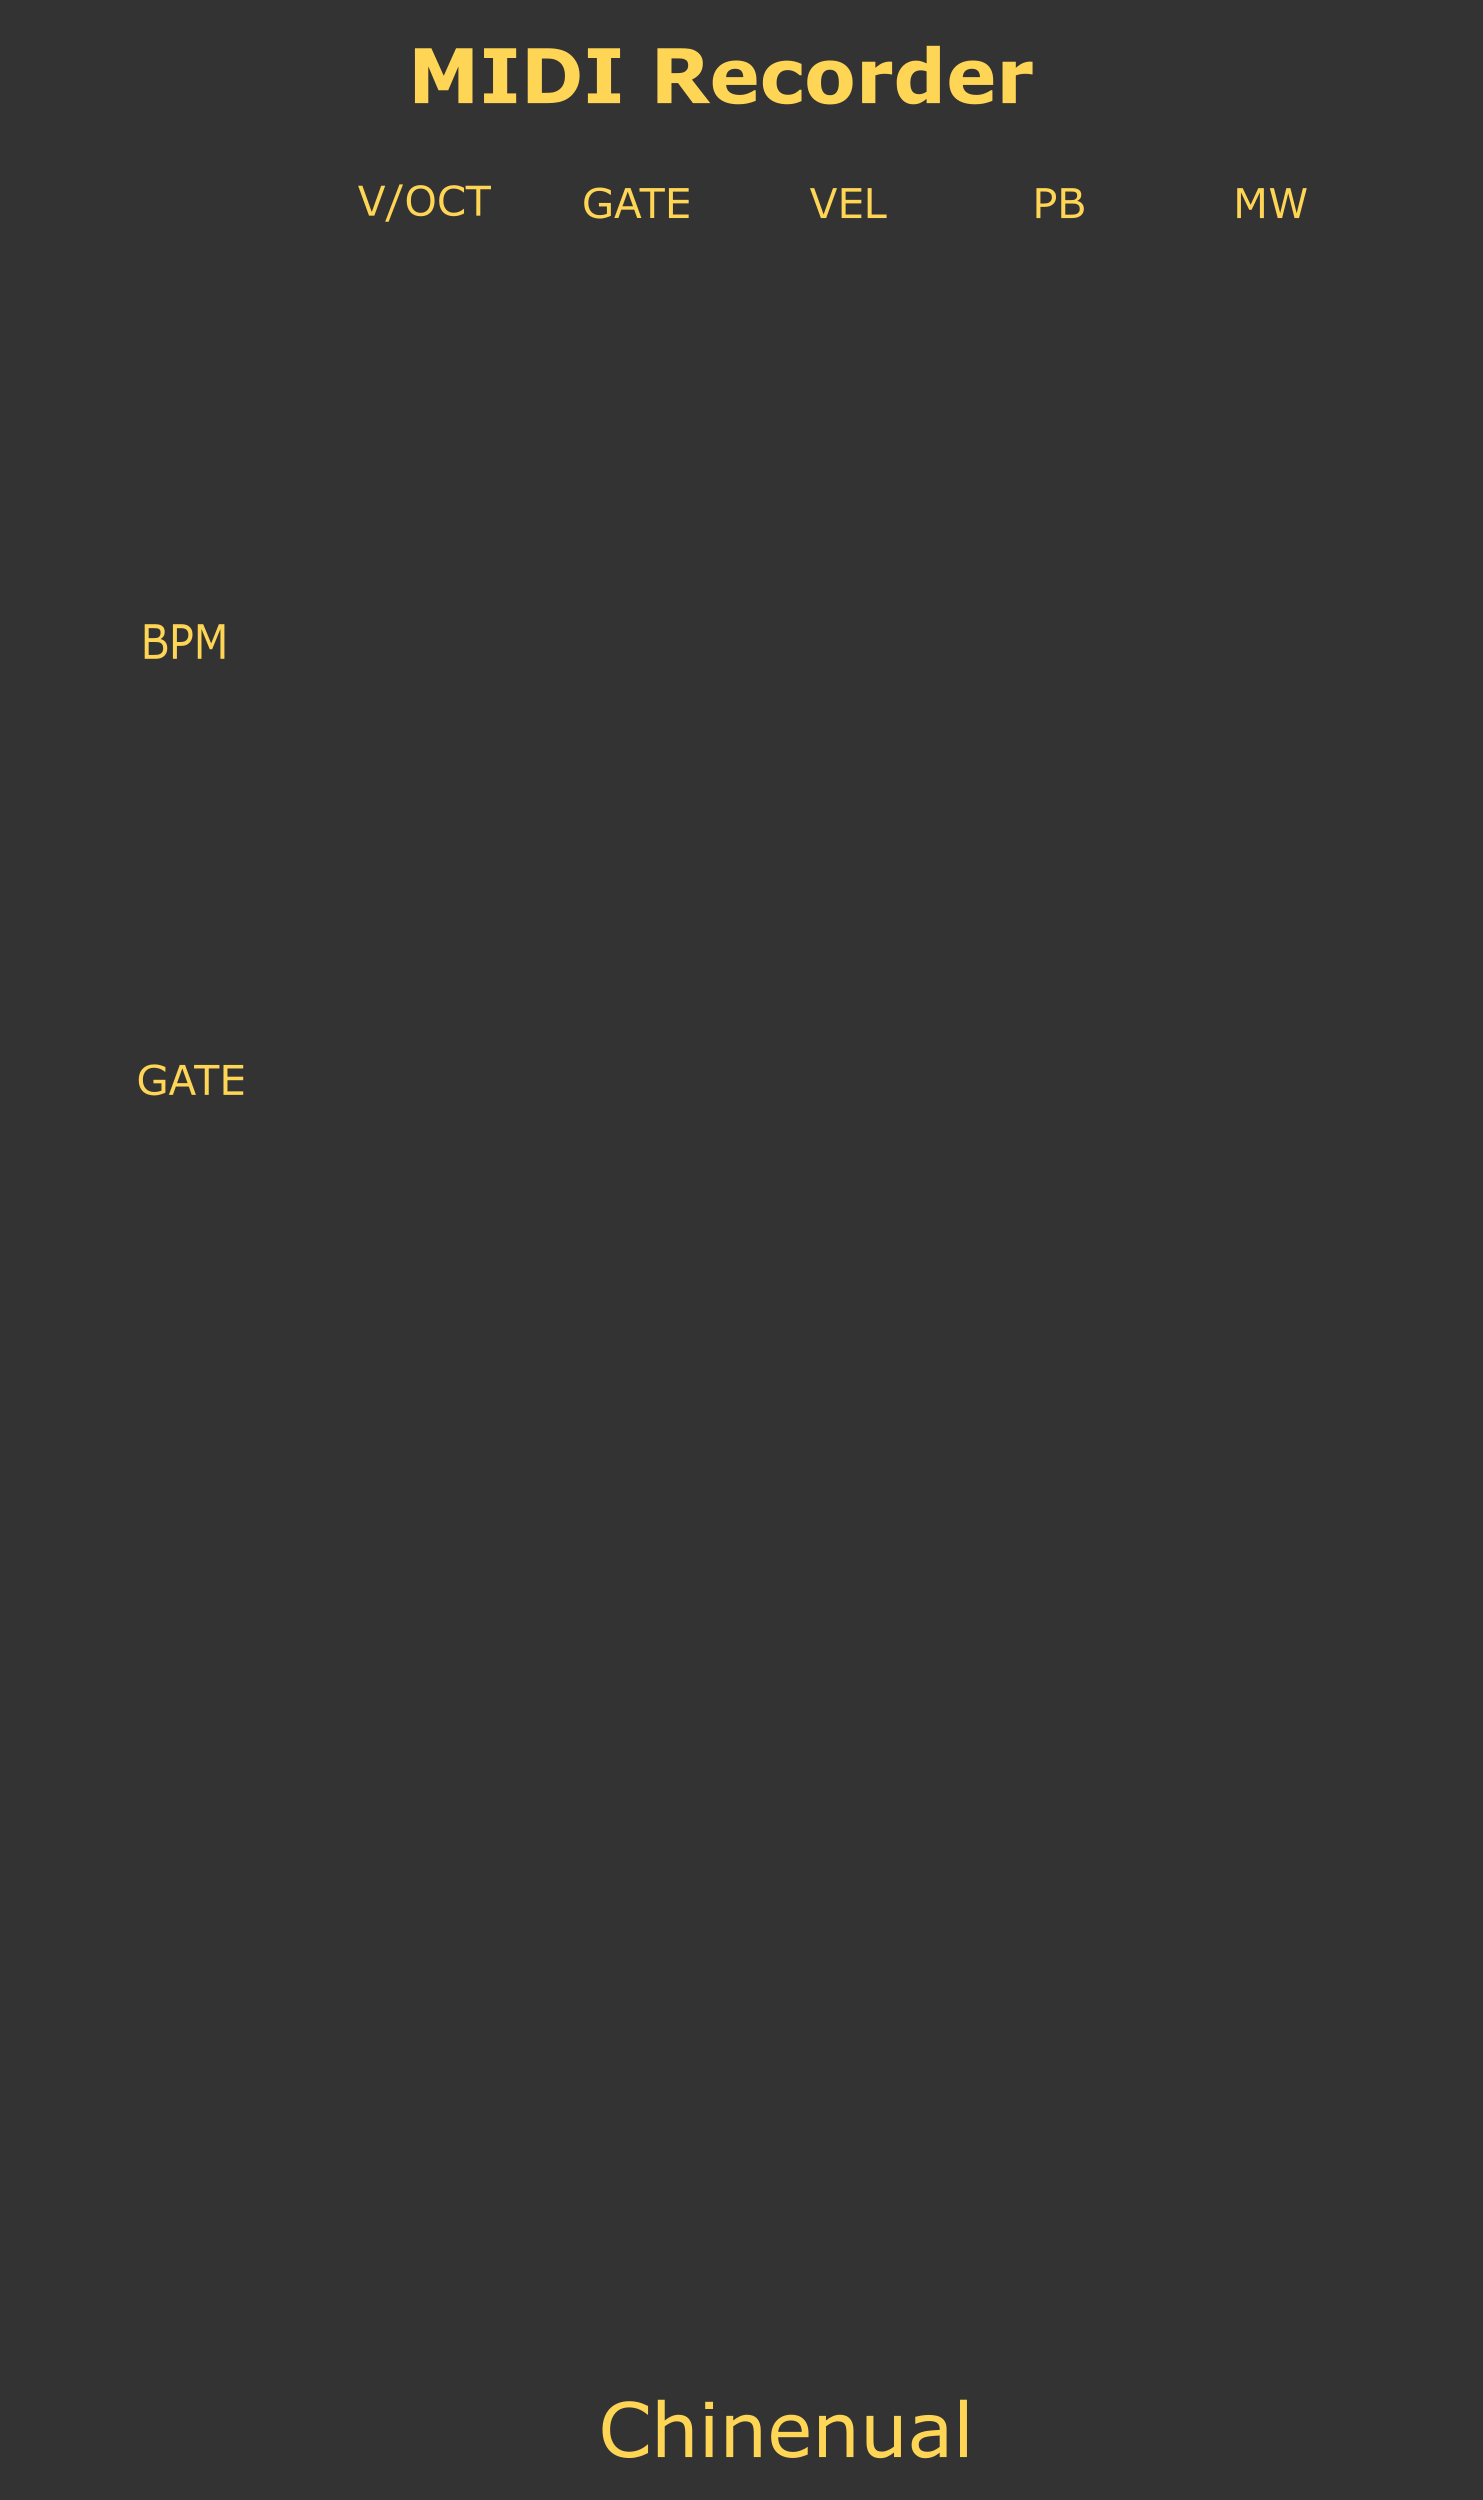
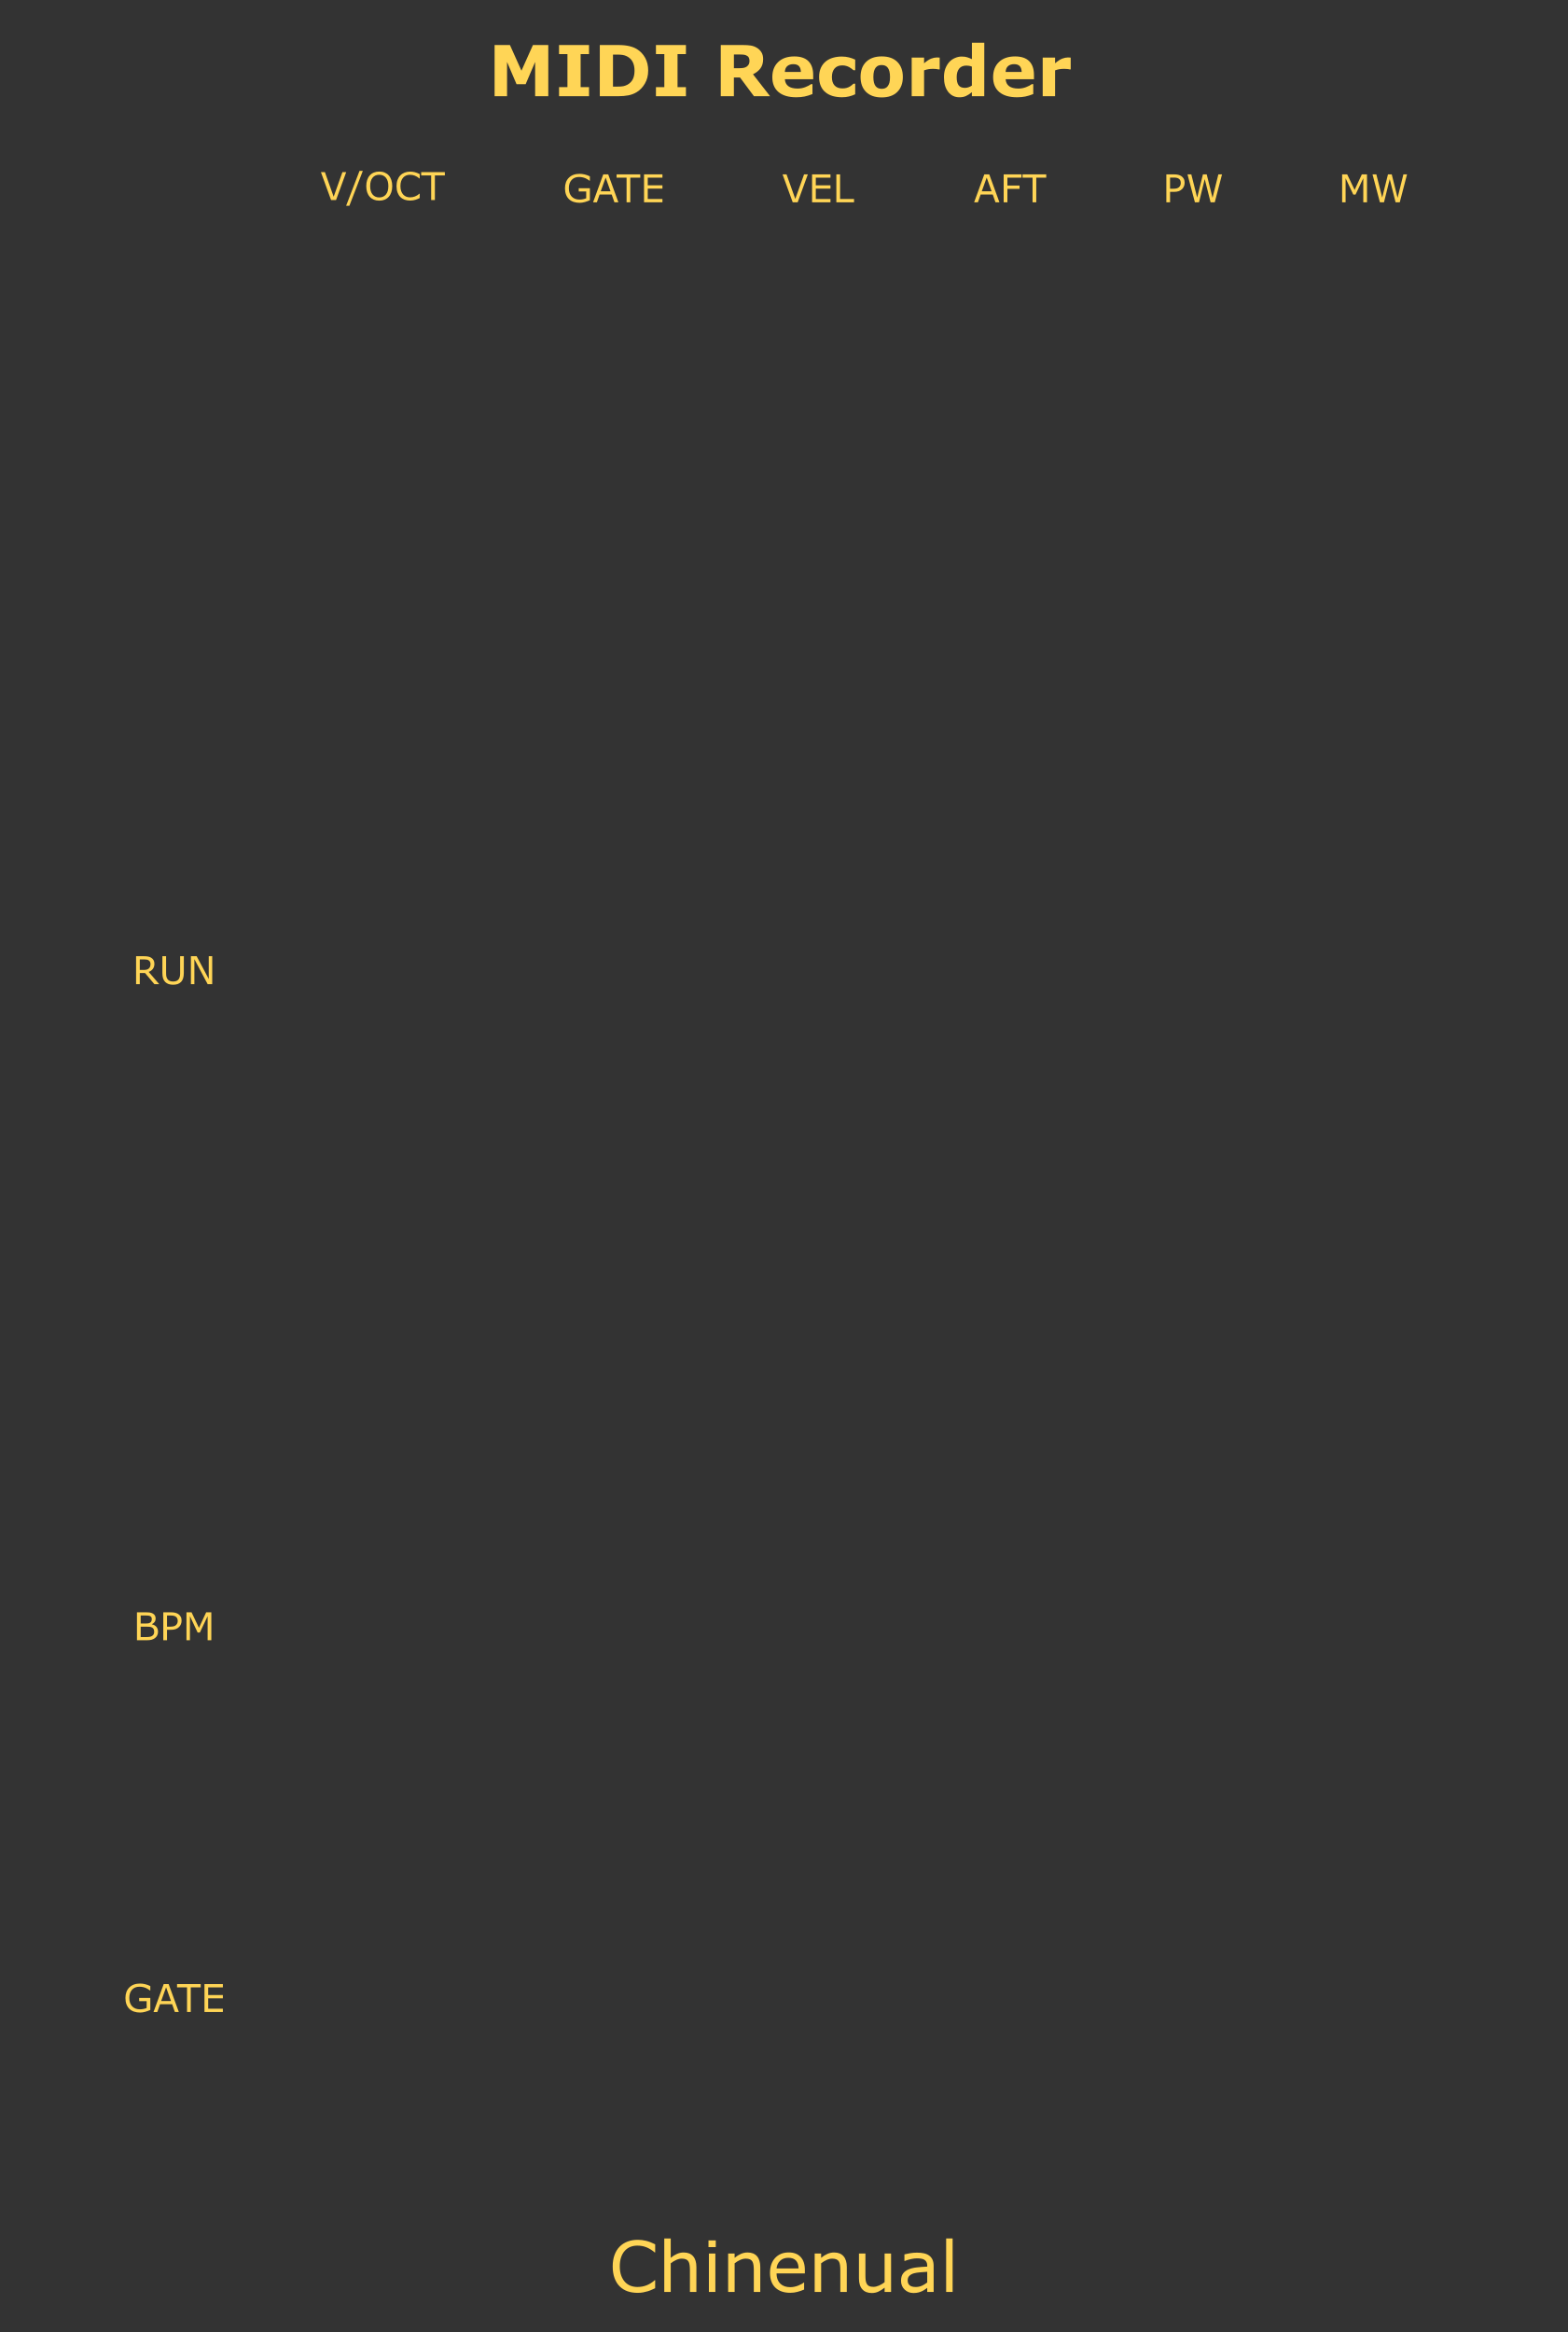
- <svg xmlns="http://www.w3.org/2000/svg" width="76.2mm" height="128.5mm" viewBox="0 0 76.2 128.5" version="1.1" id="svg8">
+ <svg xmlns="http://www.w3.org/2000/svg" width="86.36mm" height="128.5mm" viewBox="0 0 86.36 128.5" version="1.1" id="svg8">
  <defs id="defs2">
+     <rect x="130.263" y="65.587" width="64.676" height="17.308" id="rect1854" />
    <rect x="22.773" y="117.51" width="10.931" height="11.842" id="rect895" />
  </defs>
  <g id="layer1" style="display:inline">
-     <rect style="fill:#333333;fill-opacity:1;fill-rule:evenodd;stroke-width:3.164" id="rect11" width="76.374" height="128.5" x="0" y="0" />
-     <g aria-label="Chinenual" id="text624" style="font-size:3.881px;-inkscape-font-specification:'sans-serif, Normal';fill:#ffd556;stroke-width:0.265">
+     <path id="rect11" style="fill:#333333;fill-rule:evenodd;stroke-width:3.371" d="M 1.4327244e-8,5.0353368e-8 H 86.737 V 128.5 H 1.4327244e-8 Z" />
+     <g aria-label="Chinenual" id="text624" style="font-size:3.881px;-inkscape-font-specification:'sans-serif, Normal';fill:#ffd556;stroke-width:0.265" transform="translate(2.79327)">
      <path d="m 33.308,126.088 q -0.104,0.045 -0.189,0.085 -0.083,0.04 -0.22,0.083 -0.116,0.036 -0.252,0.061 -0.135,0.026 -0.297,0.026 -0.307,0 -0.559,-0.085 -0.25,-0.087 -0.436,-0.271 -0.182,-0.18 -0.284,-0.457 -0.102,-0.279 -0.102,-0.646 0,-0.349 0.099,-0.623 0.099,-0.275 0.284,-0.464 0.18,-0.184 0.434,-0.28 0.256,-0.097 0.567,-0.097 0.227,0 0.453,0.055 0.227,0.055 0.504,0.193 v 0.445 h -0.028 q -0.233,-0.195 -0.462,-0.284 -0.229,-0.089 -0.491,-0.089 -0.214,0 -0.387,0.07 -0.171,0.068 -0.305,0.214 -0.131,0.142 -0.205,0.36 -0.072,0.216 -0.072,0.5 0,0.297 0.08,0.512 0.081,0.214 0.208,0.349 0.133,0.14 0.309,0.208 0.178,0.066 0.375,0.066 0.271,0 0.508,-0.093 0.237,-0.093 0.443,-0.279 h 0.027 z" id="path730" />
      <path d="m 35.58,126.293 h -0.356 v -1.205 q 0,-0.146 -0.017,-0.273 -0.017,-0.129 -0.063,-0.201 -0.047,-0.08 -0.136,-0.117 -0.089,-0.04 -0.231,-0.04 -0.146,0 -0.305,0.072 -0.159,0.072 -0.305,0.184 v 1.58 h -0.356 v -2.948 h 0.356 v 1.067 q 0.167,-0.138 0.345,-0.216 0.178,-0.078 0.366,-0.078 0.343,0 0.523,0.207 0.18,0.207 0.18,0.595 z" id="path732" />
      <path d="M 36.649,123.822 H 36.247 v -0.369 h 0.402 z m -0.023,2.471 h -0.356 v -2.116 h 0.356 z" id="path734" />
-       <path d="m 39.101,126.293 h -0.356 v -1.205 q 0,-0.146 -0.017,-0.273 -0.017,-0.129 -0.063,-0.201 -0.047,-0.08 -0.136,-0.117 -0.089,-0.04 -0.231,-0.04 -0.146,0 -0.305,0.072 -0.159,0.072 -0.305,0.184 v 1.58 h -0.356 v -2.116 h 0.356 v 0.235 q 0.167,-0.138 0.345,-0.216 0.178,-0.078 0.366,-0.078 0.343,0 0.523,0.207 0.18,0.207 0.18,0.595 z" id="path736" />
+       <path d="m 39.101,126.293 h -0.356 v -1.205 q 0,-0.146 -0.017,-0.273 -0.017,-0.129 -0.063,-0.201 -0.047,-0.08 -0.136,-0.117 -0.089,-0.04 -0.231,-0.04 -0.146,0 -0.305,0.072 -0.159,0.072 -0.305,0.184 v 1.58 H 37.331 v -2.116 h 0.356 v 0.235 q 0.167,-0.138 0.345,-0.216 0.178,-0.078 0.366,-0.078 0.343,0 0.523,0.207 0.18,0.207 0.18,0.595 z" id="path736" />
      <path d="m 41.558,125.271 h -1.559 q 0,0.195 0.059,0.341 0.059,0.144 0.161,0.237 0.099,0.091 0.233,0.136 0.136,0.045 0.299,0.045 0.216,0 0.434,-0.085 0.22,-0.087 0.313,-0.171 h 0.019 v 0.388 q -0.18,0.076 -0.368,0.127 -0.188,0.051 -0.394,0.051 -0.527,0 -0.822,-0.284 -0.296,-0.286 -0.296,-0.811 0,-0.519 0.282,-0.824 0.284,-0.305 0.747,-0.305 0.428,0 0.659,0.25 0.233,0.25 0.233,0.711 z m -0.347,-0.273 q -0.002,-0.28 -0.142,-0.434 -0.138,-0.153 -0.423,-0.153 -0.286,0 -0.457,0.169 -0.169,0.169 -0.191,0.419 z" id="path738" />
      <path d="m 43.868,126.293 h -0.356 v -1.205 q 0,-0.146 -0.017,-0.273 -0.017,-0.129 -0.063,-0.201 -0.047,-0.08 -0.136,-0.117 -0.089,-0.04 -0.231,-0.04 -0.146,0 -0.305,0.072 -0.159,0.072 -0.305,0.184 v 1.58 h -0.356 v -2.116 h 0.356 v 0.235 q 0.167,-0.138 0.345,-0.216 0.178,-0.078 0.366,-0.078 0.343,0 0.523,0.207 0.18,0.207 0.18,0.595 z" id="path740" />
      <path d="m 46.309,126.293 h -0.356 v -0.235 q -0.18,0.142 -0.345,0.218 -0.165,0.076 -0.364,0.076 -0.333,0 -0.519,-0.203 -0.186,-0.205 -0.186,-0.599 v -1.374 h 0.356 v 1.205 q 0,0.161 0.015,0.277 0.015,0.114 0.064,0.195 0.051,0.083 0.133,0.121 0.081,0.038 0.237,0.038 0.138,0 0.301,-0.072 0.165,-0.072 0.307,-0.184 v -1.58 h 0.356 z" id="path742" />
      <path d="m 48.655,126.293 h -0.354 v -0.225 q -0.047,0.032 -0.129,0.091 -0.08,0.057 -0.155,0.091 -0.089,0.044 -0.205,0.072 -0.116,0.03 -0.271,0.03 -0.286,0 -0.485,-0.189 -0.199,-0.189 -0.199,-0.483 0,-0.241 0.102,-0.388 0.104,-0.15 0.296,-0.235 0.193,-0.085 0.464,-0.116 0.271,-0.03 0.582,-0.045 v -0.055 q 0,-0.121 -0.044,-0.201 -0.042,-0.08 -0.121,-0.125 -0.076,-0.044 -0.182,-0.059 -0.106,-0.015 -0.222,-0.015 -0.14,0 -0.313,0.038 -0.172,0.036 -0.356,0.106 h -0.019 v -0.362 q 0.104,-0.028 0.301,-0.062 0.197,-0.034 0.388,-0.034 0.224,0 0.388,0.038 0.167,0.036 0.288,0.125 0.119,0.087 0.182,0.225 0.063,0.138 0.063,0.343 z m -0.354,-0.521 v -0.589 q -0.163,0.009 -0.385,0.028 -0.22,0.019 -0.349,0.055 -0.153,0.044 -0.248,0.136 -0.095,0.091 -0.095,0.252 0,0.182 0.11,0.275 0.11,0.091 0.335,0.091 0.188,0 0.343,-0.072 0.155,-0.074 0.288,-0.176 z" id="path744" />
      <path d="M 49.7,126.293 H 49.344 v -2.948 h 0.356 z" id="path746" />
    </g>
-     <g aria-label="MIDI Recorder" id="text628" style="font-weight:bold;font-size:3.881px;-inkscape-font-specification:'sans-serif, Bold';fill:#ffd556;stroke-width:0.265">
+     <g aria-label="MIDI Recorder" id="text628" style="font-weight:bold;font-size:3.881px;-inkscape-font-specification:'sans-serif, Bold';fill:#ffd556;stroke-width:0.265" transform="translate(5.926465)">
      <path d="M 24.286,5.302 H 23.562 V 3.413 L 23.039,4.639 H 22.537 L 22.014,3.413 V 5.302 H 21.328 V 2.481 h 0.845 l 0.635,1.415 0.633,-1.415 h 0.845 z" id="path705" />
      <path d="m 26.532,5.302 h -1.652 V 4.802 h 0.462 V 2.981 H 24.879 V 2.481 h 1.652 v 0.5 h -0.462 v 1.821 h 0.462 z" id="path707" />
-       <path d="m 29.791,3.895 q 0,0.394 -0.18,0.707 -0.18,0.311 -0.455,0.477 -0.207,0.125 -0.453,0.174 -0.246,0.049 -0.584,0.049 H 27.125 V 2.481 h 1.023 q 0.345,0 0.595,0.059 0.25,0.057 0.421,0.163 0.292,0.178 0.459,0.481 0.169,0.301 0.169,0.711 z m -0.752,-0.006 q 0,-0.279 -0.102,-0.476 -0.1,-0.199 -0.32,-0.311 -0.112,-0.055 -0.229,-0.074 -0.116,-0.021 -0.351,-0.021 h -0.184 v 1.766 h 0.184 q 0.26,0 0.381,-0.023 0.121,-0.025 0.237,-0.087 0.199,-0.114 0.292,-0.303 0.093,-0.191 0.093,-0.472 z" id="path709" />
+       <path d="m 29.791,3.895 q 0,0.394 -0.18,0.707 -0.18,0.311 -0.455,0.477 -0.207,0.125 -0.453,0.174 -0.246,0.049 -0.584,0.049 H 27.125 V 2.481 h 1.023 q 0.345,0 0.595,0.059 0.25,0.057 0.421,0.163 0.292,0.178 0.459,0.481 0.169,0.301 0.169,0.711 z m -0.752,-0.006 q 0,-0.279 -0.102,-0.476 -0.1,-0.199 -0.32,-0.311 -0.112,-0.055 -0.229,-0.074 -0.116,-0.021 -0.351,-0.021 H 27.852 V 4.774 h 0.184 q 0.26,0 0.381,-0.023 0.121,-0.025 0.237,-0.087 0.199,-0.114 0.292,-0.303 0.093,-0.191 0.093,-0.472 z" id="path709" />
      <path d="m 31.871,5.302 h -1.652 V 4.802 h 0.462 V 2.981 H 30.219 V 2.481 h 1.652 v 0.5 h -0.462 v 1.821 h 0.462 z" id="path711" />
      <path d="m 35.373,3.345 q 0,-0.106 -0.044,-0.182 -0.044,-0.076 -0.15,-0.119 -0.074,-0.03 -0.172,-0.036 -0.099,-0.008 -0.229,-0.008 h -0.263 v 0.76 h 0.224 q 0.174,0 0.292,-0.017 0.117,-0.017 0.197,-0.078 0.076,-0.059 0.11,-0.129 0.036,-0.072 0.036,-0.191 z m 1.135,1.957 H 35.619 L 34.85,4.268 H 34.514 V 5.302 H 33.791 V 2.481 h 1.22 q 0.25,0 0.43,0.028 0.18,0.028 0.337,0.123 0.159,0.095 0.252,0.246 0.095,0.15 0.095,0.377 0,0.313 -0.146,0.51 -0.144,0.197 -0.413,0.328 z" id="path713" />
      <path d="m 38.884,4.364 h -1.561 q 0.015,0.25 0.189,0.383 0.176,0.133 0.517,0.133 0.216,0 0.419,-0.078 0.203,-0.078 0.32,-0.167 h 0.076 v 0.548 q -0.231,0.093 -0.436,0.135 -0.205,0.042 -0.453,0.042 -0.64,0 -0.982,-0.288 -0.341,-0.288 -0.341,-0.82 0,-0.527 0.322,-0.834 0.324,-0.309 0.887,-0.309 0.519,0 0.781,0.263 0.261,0.261 0.261,0.754 z M 38.205,3.965 Q 38.2,3.751 38.099,3.643 37.999,3.535 37.787,3.535 q -0.197,0 -0.324,0.102 -0.127,0.102 -0.142,0.328 z" id="path715" />
      <path d="m 40.474,5.359 q -0.279,0 -0.51,-0.066 Q 39.735,5.227 39.564,5.088 39.395,4.95 39.303,4.74 q -0.093,-0.21 -0.093,-0.493 0,-0.297 0.099,-0.513 0.1,-0.216 0.279,-0.358 0.172,-0.135 0.398,-0.197 0.225,-0.063 0.468,-0.063 0.218,0 0.402,0.047 0.184,0.047 0.343,0.123 v 0.582 h -0.097 q -0.04,-0.034 -0.097,-0.08 -0.055,-0.045 -0.136,-0.089 -0.078,-0.042 -0.171,-0.068 -0.093,-0.028 -0.216,-0.028 -0.273,0 -0.421,0.174 -0.146,0.172 -0.146,0.47 0,0.307 0.15,0.466 0.152,0.159 0.428,0.159 0.129,0 0.231,-0.028 0.104,-0.03 0.172,-0.07 0.064,-0.038 0.114,-0.08 0.049,-0.042 0.091,-0.081 h 0.097 v 0.582 q -0.161,0.076 -0.337,0.119 -0.174,0.045 -0.387,0.045 z" id="path717" />
      <path d="m 43.824,4.239 q 0,0.525 -0.307,0.828 -0.305,0.301 -0.858,0.301 -0.553,0 -0.86,-0.301 -0.305,-0.303 -0.305,-0.828 0,-0.529 0.307,-0.83 0.309,-0.301 0.858,-0.301 0.557,0 0.86,0.303 0.305,0.303 0.305,0.828 z M 42.984,4.757 q 0.066,-0.081 0.099,-0.195 0.034,-0.116 0.034,-0.318 0,-0.188 -0.034,-0.315 -0.034,-0.127 -0.095,-0.203 -0.061,-0.078 -0.146,-0.11 -0.085,-0.032 -0.184,-0.032 -0.099,0 -0.176,0.027 -0.076,0.027 -0.146,0.106 -0.063,0.074 -0.1,0.203 -0.036,0.129 -0.036,0.324 0,0.174 0.032,0.303 0.032,0.127 0.095,0.205 0.061,0.074 0.144,0.108 0.085,0.034 0.193,0.034 0.093,0 0.176,-0.03 0.085,-0.032 0.144,-0.106 z" id="path719" />
      <path d="m 45.855,3.824 h -0.061 q -0.044,-0.015 -0.14,-0.023 -0.097,-0.008 -0.161,-0.008 -0.146,0 -0.258,0.019 -0.112,0.019 -0.241,0.064 v 1.425 h -0.682 V 3.174 h 0.682 v 0.313 q 0.225,-0.193 0.392,-0.256 0.167,-0.064 0.307,-0.064 0.036,0 0.081,0.002 0.045,0.002 0.08,0.006 z" id="path721" />
      <path d="M 48.31,5.302 H 47.628 V 5.081 q -0.176,0.144 -0.33,0.212 -0.153,0.068 -0.354,0.068 -0.388,0 -0.621,-0.299 -0.233,-0.299 -0.233,-0.807 0,-0.271 0.078,-0.479 0.08,-0.21 0.216,-0.36 0.129,-0.142 0.313,-0.22 0.184,-0.08 0.368,-0.08 0.191,0 0.313,0.042 0.123,0.04 0.252,0.102 V 2.354 h 0.682 z M 47.628,4.715 V 3.671 q -0.072,-0.03 -0.152,-0.044 -0.08,-0.013 -0.146,-0.013 -0.269,0 -0.404,0.169 -0.135,0.167 -0.135,0.464 0,0.313 0.108,0.455 0.108,0.14 0.347,0.14 0.093,0 0.197,-0.034 0.104,-0.036 0.184,-0.093 z" id="path723" />
      <path d="m 51.05,4.364 h -1.561 q 0.015,0.25 0.189,0.383 0.176,0.133 0.517,0.133 0.216,0 0.419,-0.078 0.203,-0.078 0.32,-0.167 h 0.076 v 0.548 q -0.231,0.093 -0.436,0.135 -0.205,0.042 -0.453,0.042 -0.64,0 -0.982,-0.288 -0.341,-0.288 -0.341,-0.82 0,-0.527 0.322,-0.834 0.324,-0.309 0.887,-0.309 0.519,0 0.781,0.263 0.261,0.261 0.261,0.754 z M 50.372,3.965 Q 50.366,3.751 50.266,3.643 50.165,3.535 49.953,3.535 q -0.197,0 -0.324,0.102 -0.127,0.102 -0.142,0.328 z" id="path725" />
      <path d="m 53.074,3.824 h -0.061 q -0.044,-0.015 -0.14,-0.023 -0.097,-0.008 -0.161,-0.008 -0.146,0 -0.258,0.019 -0.112,0.019 -0.241,0.064 v 1.425 h -0.682 V 3.174 h 0.682 v 0.313 q 0.225,-0.193 0.392,-0.256 0.167,-0.064 0.307,-0.064 0.036,0 0.081,0.002 0.045,0.002 0.08,0.006 z" id="path727" />
    </g>
-     <g aria-label="BPM" id="text837" style="font-size:2.117px;-inkscape-font-specification:'sans-serif, Normal';fill:#ffd556;stroke-width:0.265" transform="matrix(1,0,0,1.156613,0.964066,13.37375)">
-       <path d="m 7.634,17.241 q 0,0.115 -0.043,0.203 -0.043,0.088 -0.117,0.145 -0.087,0.068 -0.191,0.097 -0.103,0.029 -0.264,0.029 H 6.473 v -1.539 h 0.456 q 0.168,0 0.252,0.012 0.084,0.012 0.16,0.052 0.085,0.044 0.123,0.115 0.038,0.069 0.038,0.166 0,0.11 -0.056,0.187 -0.056,0.076 -0.149,0.123 v 0.008 q 0.156,0.032 0.246,0.137 0.09,0.104 0.09,0.265 z M 7.29,16.548 q 0,-0.056 -0.019,-0.094 -0.019,-0.038 -0.06,-0.062 -0.049,-0.028 -0.118,-0.034 -0.069,-0.007 -0.172,-0.007 H 6.678 v 0.444 h 0.265 q 0.096,0 0.153,-0.009 0.057,-0.01 0.105,-0.041 0.049,-0.031 0.068,-0.08 0.021,-0.05 0.021,-0.117 z m 0.131,0.702 q 0,-0.093 -0.028,-0.148 -0.028,-0.055 -0.101,-0.093 -0.05,-0.026 -0.121,-0.033 -0.07,-0.008 -0.172,-0.008 H 6.678 v 0.573 h 0.271 q 0.134,0 0.22,-0.013 0.086,-0.014 0.141,-0.052 0.058,-0.04 0.085,-0.092 0.027,-0.052 0.027,-0.133 z" id="path974" />
-       <path d="m 8.931,16.641 q 0,0.102 -0.036,0.19 -0.035,0.087 -0.099,0.151 -0.08,0.08 -0.188,0.12 -0.109,0.039 -0.274,0.039 H 8.129 v 0.574 H 7.924 V 16.176 h 0.418 q 0.138,0 0.235,0.024 0.096,0.023 0.171,0.072 0.088,0.059 0.135,0.147 0.049,0.088 0.049,0.222 z m -0.213,0.005 q 0,-0.08 -0.028,-0.138 -0.028,-0.059 -0.085,-0.096 -0.05,-0.032 -0.114,-0.045 -0.063,-0.014 -0.16,-0.014 H 8.129 v 0.615 h 0.173 q 0.124,0 0.202,-0.022 0.078,-0.023 0.126,-0.071 0.049,-0.05 0.068,-0.104 0.021,-0.055 0.021,-0.123 z" id="path976" />
-       <path d="M 10.571,17.715 H 10.366 V 16.389 L 9.939,17.291 H 9.817 L 9.392,16.389 V 17.715 H 9.201 v -1.539 h 0.279 l 0.41,0.857 0.397,-0.857 h 0.284 z" id="path978" />
-     </g>
    <g transform="scale(0.2645833)" id="text893" style="font-size:10.667px;-inkscape-font-specification:'sans-serif, Normal';white-space:pre;shape-inside:url(#rect895);fill:#ffd556" />
-     <g aria-label="V/OCT" id="text901" style="font-size:2.117px;-inkscape-font-specification:'sans-serif, Normal';fill:#ffd556;stroke-width:0.265" transform="translate(2.410165,-6.507445)">
+     <g aria-label="V/OCT" id="text901" style="font-size:2.117px;-inkscape-font-specification:'sans-serif, Normal';fill:#ffd556;stroke-width:0.265" transform="translate(1.687115,-6.567701)">
      <path d="m 17.39,16.053 -0.56,1.539 h -0.273 l -0.56,-1.539 h 0.219 l 0.483,1.354 0.483,-1.354 z" id="path953" />
      <path d="m 18.306,15.984 -0.741,1.922 h -0.179 l 0.738,-1.922 z" id="path955" />
      <path d="m 19.732,16.23 q 0.094,0.103 0.144,0.253 0.051,0.15 0.051,0.34 0,0.19 -0.052,0.341 -0.051,0.15 -0.143,0.25 -0.095,0.104 -0.225,0.157 -0.129,0.053 -0.296,0.053 -0.162,0 -0.296,-0.054 -0.132,-0.054 -0.225,-0.156 -0.093,-0.102 -0.144,-0.251 -0.05,-0.149 -0.05,-0.34 0,-0.188 0.05,-0.337 0.05,-0.15 0.145,-0.256 0.091,-0.101 0.225,-0.155 0.135,-0.054 0.295,-0.054 0.165,0 0.297,0.055 0.132,0.054 0.224,0.154 z m -0.019,0.593 q 0,-0.3 -0.134,-0.462 -0.134,-0.163 -0.367,-0.163 -0.235,0 -0.369,0.163 -0.133,0.162 -0.133,0.462 0,0.303 0.136,0.464 0.136,0.16 0.366,0.16 0.229,0 0.365,-0.16 0.136,-0.161 0.136,-0.464 z" id="path957" />
      <path d="m 21.44,17.481 q -0.057,0.025 -0.103,0.047 -0.045,0.022 -0.12,0.045 -0.063,0.02 -0.137,0.033 -0.073,0.014 -0.162,0.014 -0.167,0 -0.305,-0.047 -0.136,-0.048 -0.238,-0.148 -0.099,-0.098 -0.155,-0.249 -0.056,-0.152 -0.056,-0.352 0,-0.19 0.054,-0.34 0.054,-0.15 0.155,-0.253 0.098,-0.1 0.237,-0.153 0.14,-0.053 0.309,-0.053 0.124,0 0.247,0.03 0.124,0.03 0.275,0.105 v 0.243 h -0.015 q -0.127,-0.106 -0.252,-0.155 -0.125,-0.049 -0.268,-0.049 -0.117,0 -0.211,0.038 -0.093,0.037 -0.166,0.117 -0.071,0.078 -0.112,0.196 -0.039,0.118 -0.039,0.273 0,0.162 0.043,0.279 0.044,0.117 0.114,0.19 0.072,0.076 0.168,0.114 0.097,0.036 0.205,0.036 0.148,0 0.277,-0.051 0.129,-0.051 0.242,-0.152 h 0.014 z" id="path959" />
      <path d="m 22.827,16.235 h -0.55 v 1.357 H 22.072 v -1.357 h -0.55 v -0.182 h 1.304 z" id="path961" />
    </g>
-     <g aria-label="GATE" id="text905" style="font-size:2.117px;-inkscape-font-specification:'sans-serif, Normal';fill:#ffd556;stroke-width:0.265" transform="translate(2.410165,-6.507445)">
+     <g aria-label="GATE" id="text905" style="font-size:2.117px;-inkscape-font-specification:'sans-serif, Normal';fill:#ffd556;stroke-width:0.265" transform="translate(3.516268,-6.567696)">
      <path d="m 28.988,17.6 q -0.126,0.058 -0.276,0.101 -0.149,0.042 -0.288,0.042 -0.18,0 -0.33,-0.05 -0.15,-0.05 -0.255,-0.149 -0.106,-0.1 -0.164,-0.25 -0.058,-0.151 -0.058,-0.352 0,-0.369 0.215,-0.582 0.216,-0.214 0.592,-0.214 0.131,0 0.268,0.032 0.137,0.031 0.296,0.106 v 0.243 h -0.019 q -0.032,-0.025 -0.093,-0.065 -0.061,-0.04 -0.12,-0.067 -0.071,-0.032 -0.162,-0.053 -0.09,-0.022 -0.205,-0.022 -0.258,0 -0.409,0.166 -0.15,0.165 -0.15,0.449 0,0.299 0.157,0.465 0.157,0.165 0.428,0.165 0.099,0 0.197,-0.02 0.099,-0.02 0.174,-0.051 V 17.119 h -0.412 v -0.18 h 0.615 z" id="path944" />
      <path d="M 30.559,17.714 H 30.341 L 30.19,17.285 H 29.525 L 29.374,17.714 h -0.208 l 0.56,-1.539 h 0.273 z m -0.432,-0.605 -0.27,-0.756 -0.271,0.756 z" id="path946" />
      <path d="m 31.766,16.357 h -0.55 v 1.357 h -0.205 v -1.357 h -0.55 v -0.182 h 1.304 z" id="path948" />
      <path d="m 32.987,17.714 h -1.014 v -1.539 h 1.014 v 0.182 h -0.809 v 0.422 h 0.809 v 0.182 h -0.809 v 0.572 h 0.809 z" id="path950" />
    </g>
-     <g aria-label="VEL" id="text909" style="font-size:2.117px;-inkscape-font-specification:'sans-serif, Normal';fill:#ffd556;stroke-width:0.265" transform="translate(2.410165,-6.507445)">
+     <g aria-label="VEL" id="text909" style="font-size:2.117px;-inkscape-font-specification:'sans-serif, Normal';fill:#ffd556;stroke-width:0.265" transform="translate(3.900019,-6.5677)">
      <path d="m 40.615,16.176 -0.56,1.539 h -0.273 l -0.56,-1.539 h 0.219 l 0.483,1.354 0.483,-1.354 z" id="path937" />
      <path d="m 41.863,17.715 h -1.014 v -1.539 h 1.014 v 0.182 h -0.809 v 0.422 h 0.809 v 0.182 h -0.809 v 0.572 h 0.809 z" id="path939" />
      <path d="M 43.161,17.715 H 42.187 v -1.539 h 0.205 v 1.357 h 0.769 z" id="path941" />
    </g>
-     <g aria-label="PB" id="text917" style="font-size:2.117px;-inkscape-font-specification:'sans-serif, Normal';fill:#ffd556;stroke-width:0.265" transform="translate(2.410165,-6.507445)">
-       <path d="m 51.87,16.641 q 0,0.102 -0.036,0.19 -0.035,0.087 -0.099,0.151 -0.08,0.08 -0.188,0.12 -0.109,0.039 -0.274,0.039 h -0.205 v 0.574 h -0.205 v -1.539 h 0.418 q 0.138,0 0.235,0.024 0.096,0.023 0.171,0.072 0.088,0.059 0.135,0.147 0.049,0.088 0.049,0.222 z m -0.213,0.005 q 0,-0.08 -0.028,-0.138 -0.028,-0.059 -0.085,-0.096 -0.05,-0.032 -0.114,-0.045 -0.063,-0.014 -0.16,-0.014 h -0.203 v 0.615 h 0.173 q 0.124,0 0.202,-0.022 0.078,-0.023 0.126,-0.071 0.049,-0.05 0.068,-0.104 0.021,-0.055 0.021,-0.123 z" id="path932" />
-       <path d="m 53.3,17.241 q 0,0.115 -0.043,0.203 -0.043,0.088 -0.117,0.145 -0.087,0.068 -0.191,0.097 -0.103,0.029 -0.264,0.029 h -0.546 v -1.539 h 0.456 q 0.168,0 0.252,0.012 0.084,0.012 0.16,0.052 0.085,0.044 0.123,0.115 0.038,0.069 0.038,0.166 0,0.11 -0.056,0.187 -0.056,0.076 -0.149,0.123 v 0.008 q 0.156,0.032 0.246,0.137 0.09,0.104 0.09,0.265 z m -0.344,-0.693 q 0,-0.056 -0.019,-0.094 -0.019,-0.038 -0.06,-0.062 -0.049,-0.028 -0.118,-0.034 -0.069,-0.007 -0.172,-0.007 H 52.344 v 0.444 h 0.265 q 0.096,0 0.153,-0.009 0.057,-0.01 0.105,-0.041 0.049,-0.031 0.068,-0.08 0.021,-0.05 0.021,-0.117 z m 0.131,0.702 q 0,-0.093 -0.028,-0.148 -0.028,-0.055 -0.101,-0.093 -0.05,-0.026 -0.121,-0.033 -0.07,-0.008 -0.172,-0.008 h -0.321 v 0.573 h 0.271 q 0.134,0 0.22,-0.013 0.086,-0.014 0.141,-0.052 0.058,-0.04 0.085,-0.092 0.027,-0.052 0.027,-0.133 z" id="path934" />
-     </g>
-     <g aria-label="MW " id="text921" style="font-size:2.117px;-inkscape-font-specification:'sans-serif, Normal';fill:#ffd556;stroke-width:0.265" transform="translate(2.410165,-6.507445)">
+     <g aria-label="MW " id="text921" style="font-size:2.117px;-inkscape-font-specification:'sans-serif, Normal';fill:#ffd556;stroke-width:0.265" transform="translate(12.77388,-6.5677)">
      <path d="m 62.554,17.715 h -0.205 v -1.326 l -0.428,0.902 h -0.122 l -0.425,-0.902 v 1.326 h -0.191 v -1.539 h 0.279 l 0.41,0.857 0.397,-0.857 h 0.284 z" id="path927" />
      <path d="m 64.759,16.176 -0.4,1.539 h -0.23 l -0.323,-1.277 -0.316,1.277 h -0.225 l -0.407,-1.539 h 0.21 l 0.323,1.28 0.318,-1.28 h 0.208 l 0.321,1.292 0.321,-1.292 z" id="path929" />
    </g>
-     <g aria-label="GATE" id="g1223" style="font-size:2.117px;-inkscape-font-specification:'sans-serif, Normal';fill:#ffd556;stroke-width:0.265" transform="translate(-20.4864,38.56264)">
-       <path d="m 28.988,17.6 q -0.126,0.058 -0.276,0.101 -0.149,0.042 -0.288,0.042 -0.18,0 -0.33,-0.05 -0.15,-0.05 -0.255,-0.149 -0.106,-0.1 -0.164,-0.25 -0.058,-0.151 -0.058,-0.352 0,-0.369 0.215,-0.582 0.216,-0.214 0.592,-0.214 0.131,0 0.268,0.032 0.137,0.031 0.296,0.106 v 0.243 h -0.019 q -0.032,-0.025 -0.093,-0.065 -0.061,-0.04 -0.12,-0.067 -0.071,-0.032 -0.162,-0.053 -0.09,-0.022 -0.205,-0.022 -0.258,0 -0.409,0.166 -0.15,0.165 -0.15,0.449 0,0.299 0.157,0.465 0.157,0.165 0.428,0.165 0.099,0 0.197,-0.02 0.099,-0.02 0.174,-0.051 V 17.119 h -0.412 v -0.18 h 0.615 z" id="path1215" />
-       <path d="M 30.559,17.714 H 30.341 L 30.19,17.285 H 29.525 L 29.374,17.714 h -0.208 l 0.56,-1.539 h 0.273 z m -0.432,-0.605 -0.27,-0.756 -0.271,0.756 z" id="path1217" />
-       <path d="m 31.766,16.357 h -0.55 v 1.357 h -0.205 v -1.357 h -0.55 v -0.182 h 1.304 z" id="path1219" />
-       <path d="m 32.987,17.714 h -1.014 v -1.539 h 1.014 v 0.182 h -0.809 v 0.422 h 0.809 v 0.182 h -0.809 v 0.572 h 0.809 z" id="path1221" />
+     <g aria-label="GATE" id="text1425" style="font-size:2.117px;-inkscape-font-specification:'sans-serif, Normal';fill:#ffd556;stroke-width:0.265" transform="translate(0.964066,1.687115)">
+       <path d="m 7.319,109.067 q -0.126,0.058 -0.276,0.101 -0.149,0.042 -0.288,0.042 -0.18,0 -0.33,-0.05 -0.15,-0.05 -0.255,-0.149 -0.106,-0.1 -0.164,-0.25 -0.058,-0.151 -0.058,-0.352 0,-0.369 0.215,-0.582 0.216,-0.214 0.592,-0.214 0.131,0 0.268,0.032 0.137,0.031 0.296,0.106 v 0.243 h -0.019 q -0.032,-0.025 -0.093,-0.065 -0.061,-0.04 -0.12,-0.067 -0.071,-0.032 -0.162,-0.053 -0.09,-0.022 -0.205,-0.022 -0.258,0 -0.409,0.166 -0.15,0.165 -0.15,0.449 0,0.299 0.157,0.465 0.157,0.165 0.428,0.165 0.099,0 0.197,-0.02 0.099,-0.02 0.174,-0.051 v -0.377 H 6.704 v -0.18 h 0.615 z" id="path1667" />
+       <path d="M 8.89,109.18 H 8.672 L 8.521,108.752 H 7.855 l -0.151,0.429 H 7.496 l 0.56,-1.539 h 0.273 z m -0.432,-0.605 -0.27,-0.756 -0.271,0.756 z" id="path1669" />
+       <path d="M 10.097,107.823 H 9.547 v 1.357 h -0.205 v -1.357 H 8.792 v -0.182 h 1.304 z" id="path1671" />
+       <path d="m 11.317,109.18 h -1.014 v -1.539 H 11.317 v 0.182 h -0.809 v 0.422 H 11.317 v 0.182 h -0.809 v 0.572 H 11.317 Z" id="path1673" />
+     </g>
+     <g aria-label="BPM" id="text1429" style="font-size:2.117px;-inkscape-font-specification:'sans-serif, Normal';fill:#ffd556;stroke-width:0.265" transform="translate(0.964066,1.687115)">
+       <path d="m 7.744,88.221 q 0,0.115 -0.043,0.203 -0.043,0.088 -0.117,0.145 -0.087,0.068 -0.191,0.097 -0.103,0.029 -0.264,0.029 H 6.583 v -1.539 h 0.456 q 0.168,0 0.252,0.012 0.084,0.012 0.16,0.052 0.085,0.044 0.123,0.115 0.038,0.069 0.038,0.166 0,0.11 -0.056,0.187 -0.056,0.076 -0.149,0.123 v 0.008 q 0.156,0.032 0.246,0.137 0.09,0.104 0.09,0.265 z M 7.4,87.527 q 0,-0.056 -0.019,-0.094 -0.019,-0.038 -0.06,-0.062 -0.049,-0.028 -0.118,-0.034 -0.069,-0.007 -0.172,-0.007 H 6.788 v 0.444 h 0.265 q 0.096,0 0.153,-0.009 0.057,-0.01 0.105,-0.041 0.049,-0.031 0.068,-0.08 0.021,-0.05 0.021,-0.117 z m 0.131,0.702 q 0,-0.093 -0.028,-0.148 -0.028,-0.055 -0.101,-0.093 -0.05,-0.026 -0.121,-0.033 -0.07,-0.008 -0.172,-0.008 H 6.788 v 0.573 h 0.271 q 0.134,0 0.22,-0.013 0.086,-0.014 0.141,-0.052 0.058,-0.04 0.085,-0.092 0.027,-0.052 0.027,-0.133 z" id="path1660" />
+       <path d="m 9.041,87.62 q 0,0.102 -0.036,0.19 -0.035,0.087 -0.099,0.151 -0.08,0.08 -0.188,0.12 -0.109,0.039 -0.274,0.039 H 8.239 v 0.574 h -0.205 v -1.539 h 0.418 q 0.138,0 0.235,0.024 0.096,0.023 0.171,0.072 0.088,0.059 0.135,0.147 0.049,0.088 0.049,0.222 z m -0.213,0.005 q 0,-0.08 -0.028,-0.138 -0.028,-0.059 -0.085,-0.096 -0.05,-0.032 -0.114,-0.045 -0.063,-0.014 -0.16,-0.014 H 8.239 v 0.615 h 0.173 q 0.124,0 0.202,-0.022 0.078,-0.023 0.126,-0.071 0.049,-0.05 0.068,-0.104 0.021,-0.055 0.021,-0.123 z" id="path1662" />
+       <path d="M 10.681,88.694 H 10.477 V 87.368 l -0.428,0.902 H 9.927 L 9.502,87.368 v 1.326 H 9.311 v -1.539 h 0.279 l 0.41,0.857 0.397,-0.857 h 0.284 z" id="path1664" />
+     </g>
+     <g aria-label="RUN" id="text1437" style="font-size:2.117px;-inkscape-font-specification:'sans-serif, Normal';fill:#ffd556;stroke-width:0.265" transform="translate(0.964066,1.687115)">
+       <path d="M 7.808,52.542 H 7.542 L 7.028,51.93 H 6.739 v 0.612 H 6.535 v -1.539 h 0.431 q 0.14,0 0.233,0.019 0.093,0.018 0.167,0.064 0.084,0.053 0.13,0.133 0.048,0.08 0.048,0.203 0,0.166 -0.084,0.279 -0.084,0.112 -0.23,0.168 z M 7.33,51.436 q 0,-0.066 -0.024,-0.117 -0.023,-0.052 -0.076,-0.087 -0.044,-0.03 -0.105,-0.041 -0.061,-0.012 -0.144,-0.012 H 6.739 v 0.581 h 0.207 q 0.097,0 0.169,-0.017 0.072,-0.018 0.123,-0.064 0.047,-0.043 0.068,-0.099 0.023,-0.057 0.023,-0.144 z" id="path1653" />
+       <path d="m 9.165,51.924 q 0,0.167 -0.037,0.292 -0.036,0.124 -0.12,0.207 -0.08,0.079 -0.186,0.115 -0.106,0.036 -0.248,0.036 -0.145,0 -0.252,-0.038 Q 8.214,52.497 8.141,52.423 8.057,52.338 8.02,52.218 7.984,52.098 7.984,51.924 v -0.921 h 0.205 v 0.931 q 0,0.125 0.017,0.197 0.018,0.072 0.058,0.131 0.045,0.067 0.123,0.101 0.079,0.034 0.188,0.034 0.111,0 0.188,-0.033 0.078,-0.034 0.124,-0.102 0.04,-0.059 0.057,-0.134 0.018,-0.076 0.018,-0.189 v -0.936 h 0.205 z" id="path1655" />
+       <path d="M 10.73,52.542 H 10.477 L 9.747,51.165 v 1.377 H 9.556 v -1.539 h 0.317 l 0.666,1.257 v -1.257 h 0.191 z" id="path1657" />
+     </g>
+     <g transform="scale(0.2645833)" id="text1852" style="font-size:8px;-inkscape-font-specification:'sans-serif, Normal';white-space:pre;shape-inside:url(#rect1854);fill:#af83f8" />
+     <g aria-label="AFT" id="text1860" style="font-size:2.117px;-inkscape-font-specification:'sans-serif, Normal';fill:#ffd556;stroke-width:0.265" transform="translate(-0.7230495)">
+       <path d="M 55.796,11.147 H 55.578 l -0.151,-0.429 h -0.666 l -0.151,0.429 h -0.208 l 0.56,-1.539 h 0.273 z m -0.432,-0.605 -0.27,-0.756 -0.271,0.756 z" id="path1871" />
+       <path d="m 57.013,9.79 h -0.778 v 0.434 h 0.669 v 0.182 h -0.669 v 0.741 H 56.03 V 9.608 h 0.983 z" id="path1873" />
+       <path d="M 58.375,9.79 H 57.825 V 11.147 H 57.621 V 9.79 H 57.071 V 9.608 h 1.304 z" id="path1875" />
+     </g>
+     <g aria-label="PW" id="text1864" style="font-size:2.117px;-inkscape-font-specification:'sans-serif, Normal';fill:#ffd556;stroke-width:0.265" transform="translate(-0.7230495)">
+       <path d="m 66.001,10.073 q 0,0.102 -0.036,0.19 -0.035,0.087 -0.099,0.151 -0.08,0.08 -0.188,0.12 -0.109,0.039 -0.274,0.039 h -0.205 v 0.574 H 64.994 V 9.608 h 0.418 q 0.138,0 0.235,0.024 0.096,0.023 0.171,0.072 0.088,0.059 0.135,0.147 0.049,0.088 0.049,0.222 z m -0.213,0.005 q 0,-0.08 -0.028,-0.138 -0.028,-0.059 -0.085,-0.096 -0.05,-0.032 -0.114,-0.045 -0.063,-0.014 -0.16,-0.014 h -0.203 v 0.615 h 0.173 q 0.124,0 0.202,-0.022 0.078,-0.023 0.126,-0.071 0.049,-0.05 0.068,-0.104 0.021,-0.055 0.021,-0.123 z" id="path1866" />
+       <path d="m 68.062,9.608 -0.4,1.539 h -0.23 l -0.323,-1.277 -0.316,1.277 h -0.225 L 66.159,9.608 h 0.21 l 0.323,1.28 0.318,-1.28 h 0.208 l 0.321,1.292 0.321,-1.292 z" id="path1868" />
    </g>
  </g>
  <g id="layer2" style="display:none" transform="translate(-10.16)">
    <circle style="fill:#0000ff;fill-opacity:1;stroke-width:0.064" id="path930" cx="20.32" cy="65.048" r="2.54" />
    <circle style="fill:#00ff00;fill-opacity:1;stroke-width:0.064" id="circle28" cx="20.32" cy="46.499" r="2.54" />
    <circle style="fill:#ff0000;fill-opacity:1;stroke-width:0.064" id="circle932" cx="20.32" cy="27.949" r="2.54" />
    <circle style="fill:#ff00ff;fill-opacity:1;stroke-width:0.064" id="circle985" cx="20.32" cy="86.215" r="2.54" />
  </g>
</svg>
